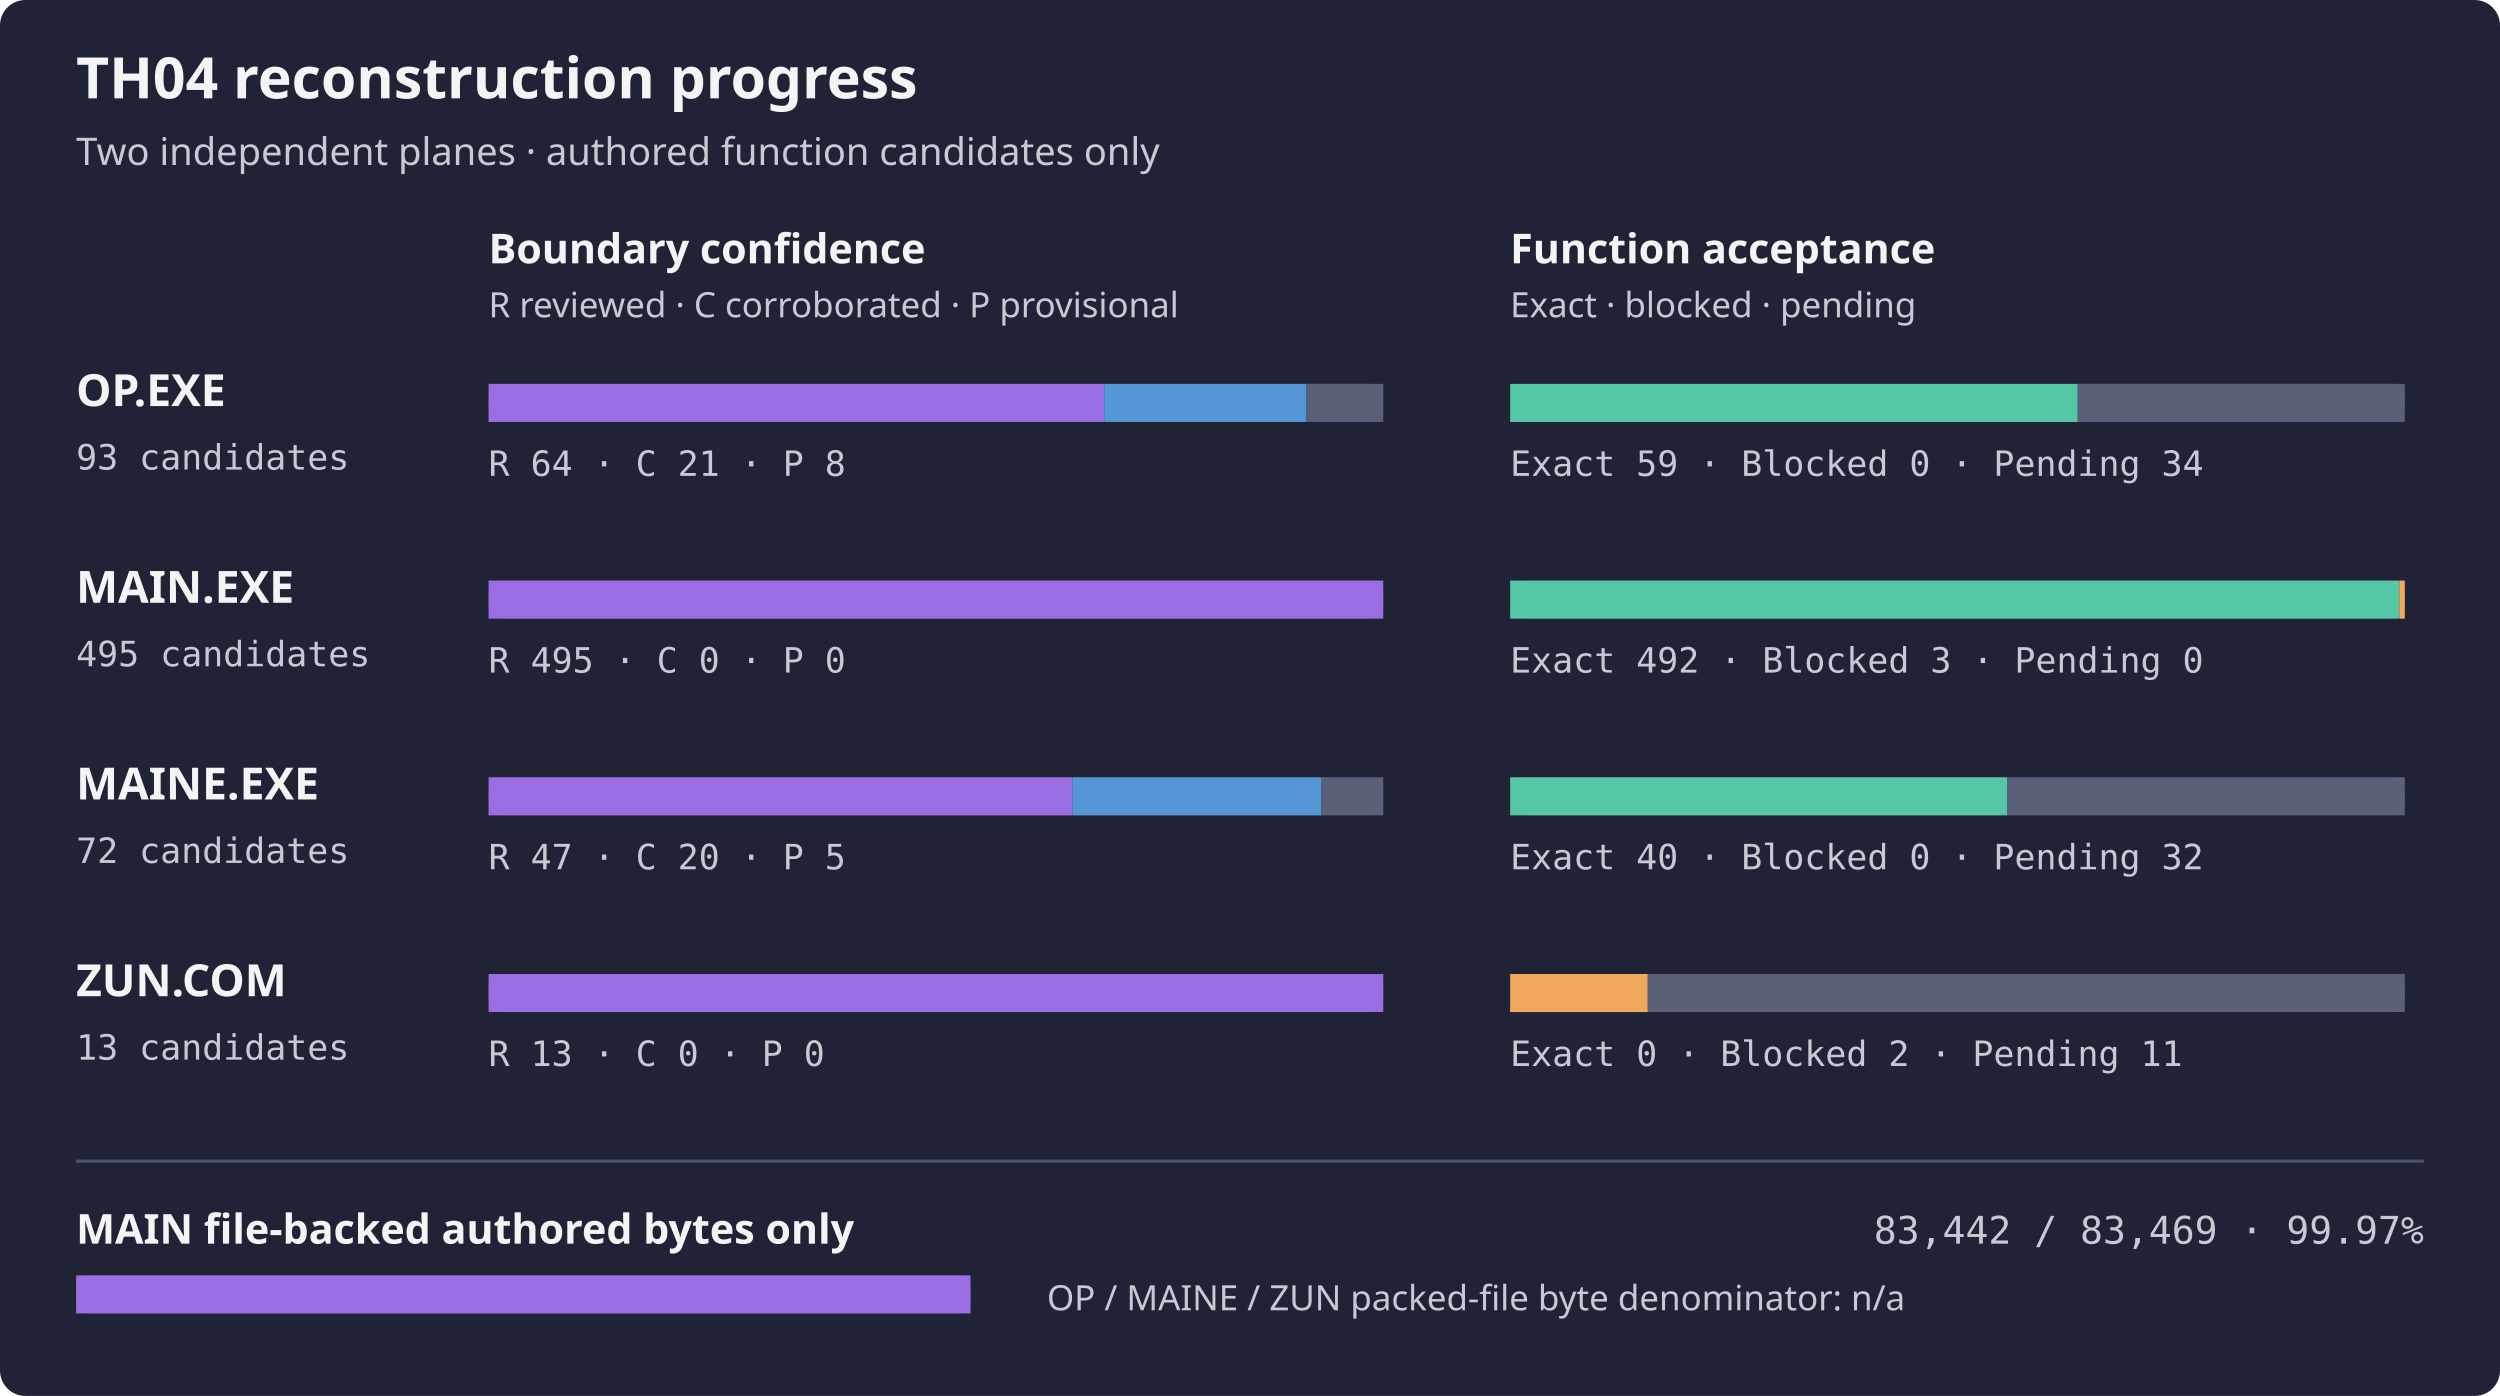
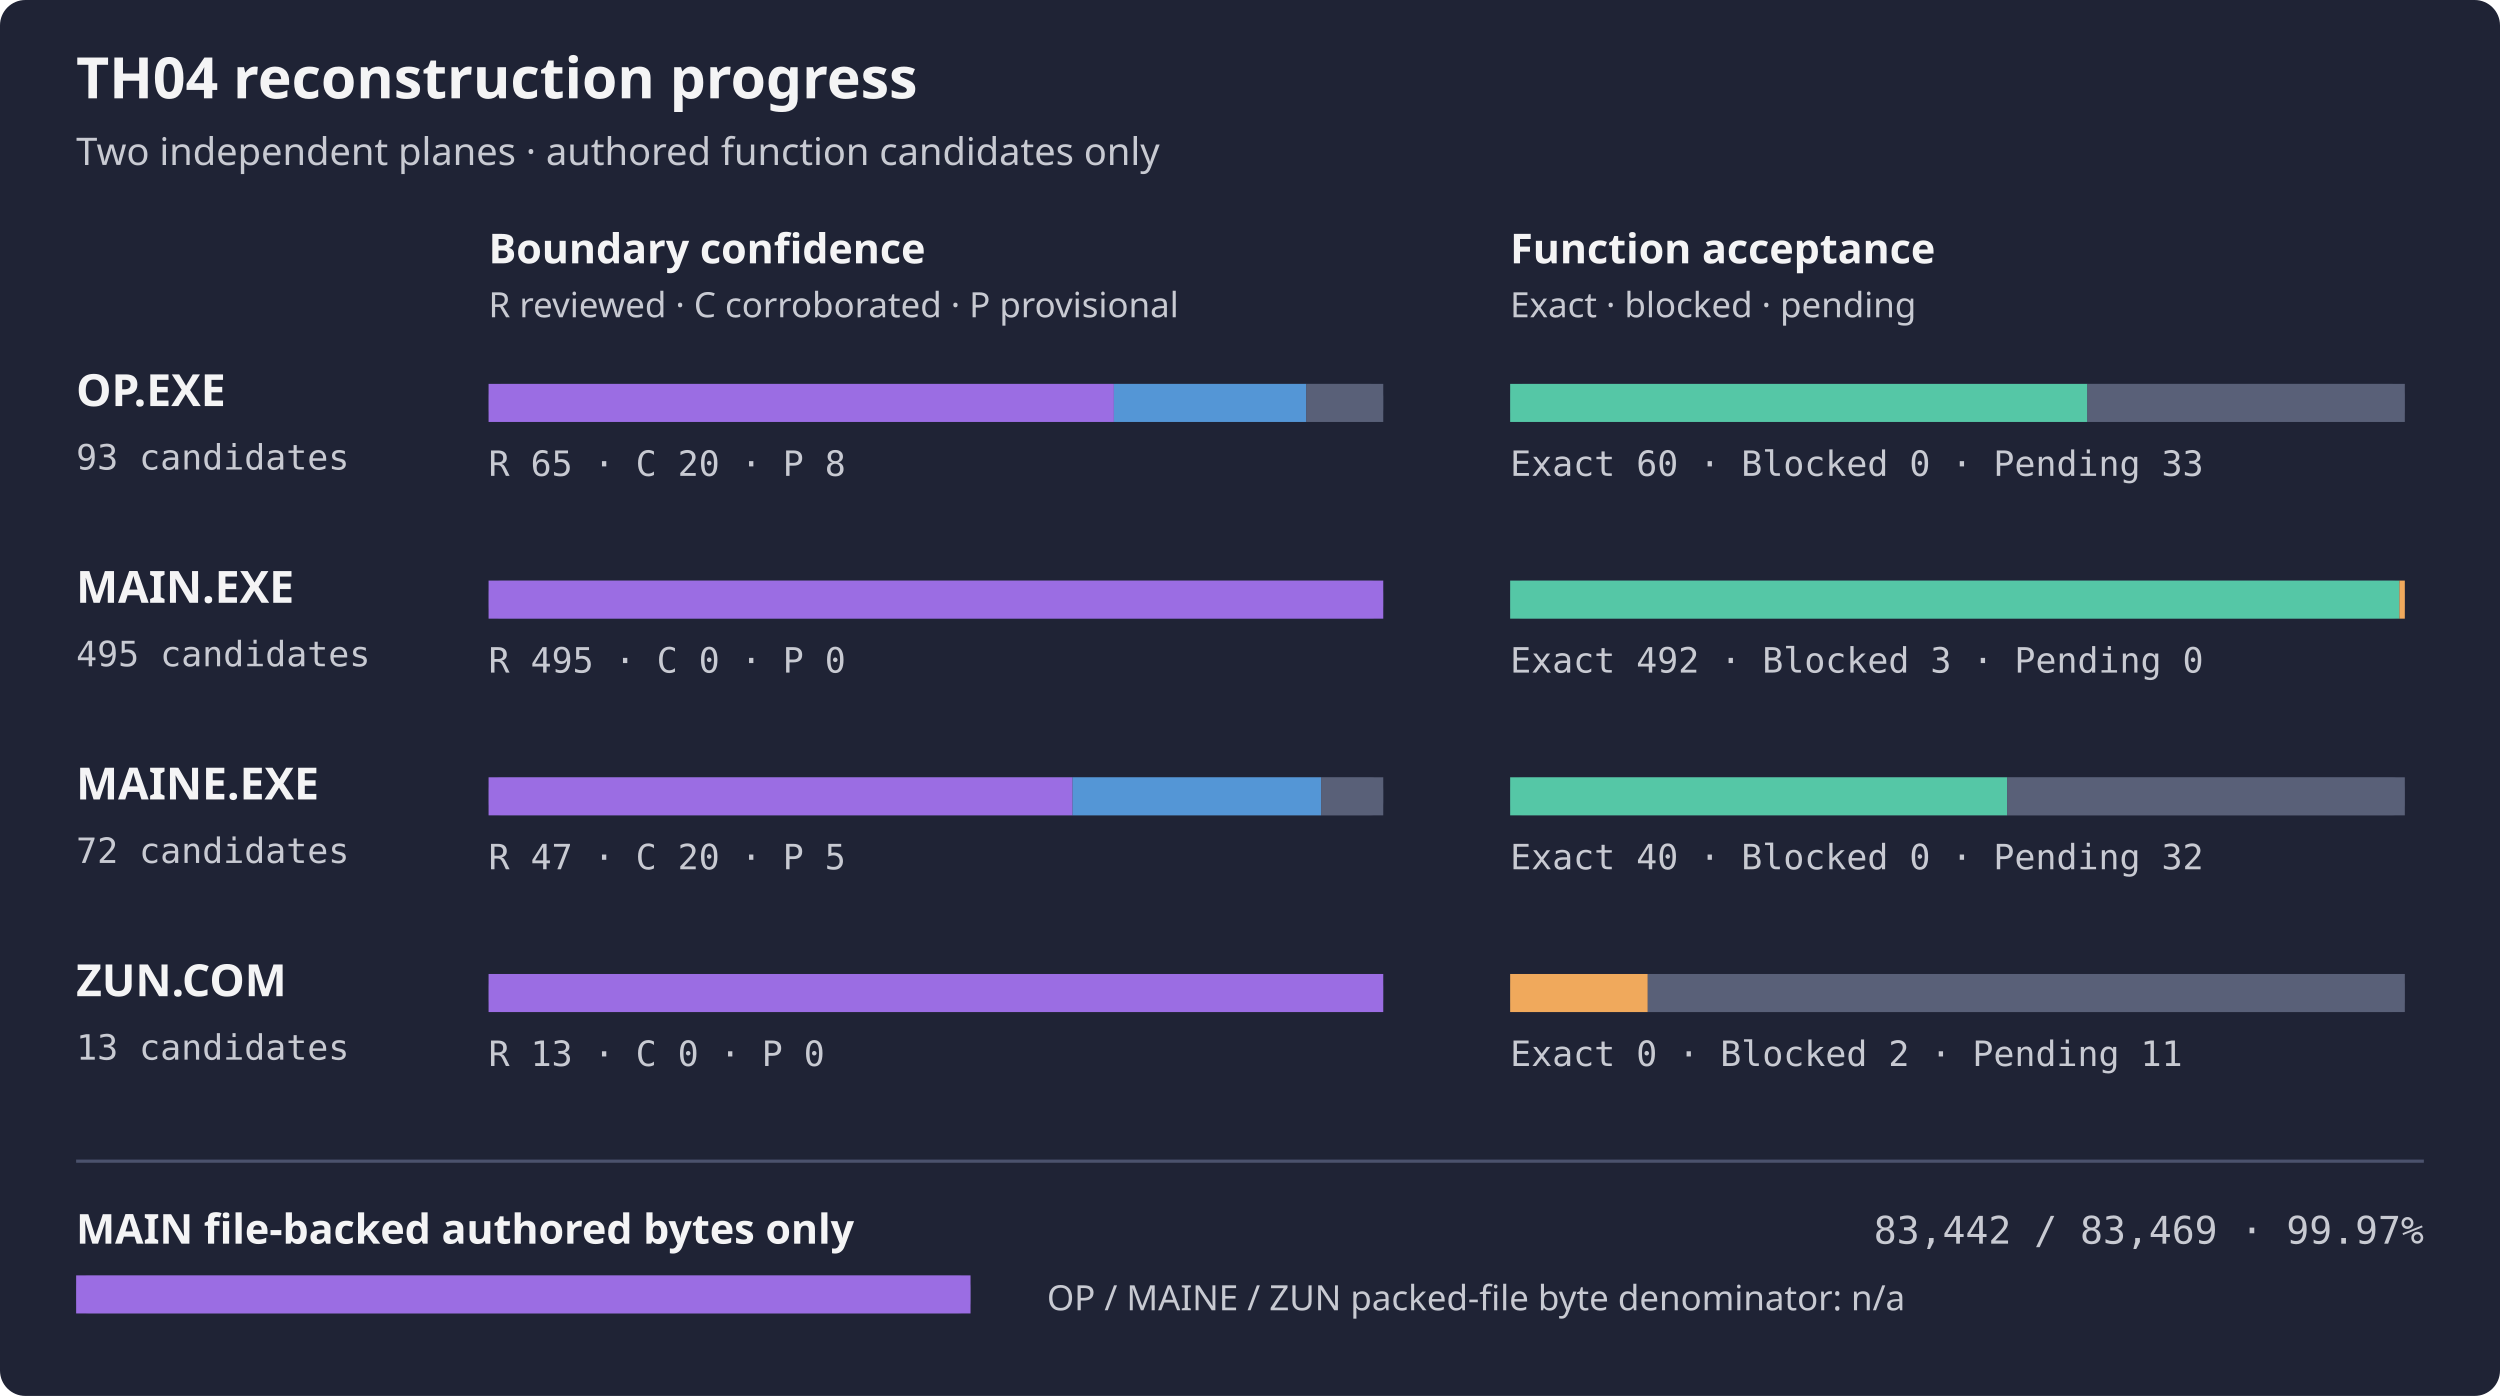
<svg xmlns="http://www.w3.org/2000/svg" width="788" height="440" role="img" aria-label="TH04 per-artifact reconstruction progress">
  <rect width="788" height="440" rx="8" fill="#1f2335" />
  <text x="24" y="31" fill="#f4f4f5" font-family="sans-serif" font-size="18" font-weight="600">TH04 reconstruction progress</text>
  <text x="24" y="52" fill="#c8cad2" font-family="sans-serif" font-size="12">Two independent planes · authored function candidates only</text>
  <text x="154" y="83" fill="#f4f4f5" font-family="sans-serif" font-size="13" font-weight="600">Boundary confidence</text>
  <text x="476" y="83" fill="#f4f4f5" font-family="sans-serif" font-size="13" font-weight="600">Function acceptance</text>
  <text x="154" y="100" fill="#c8cad2" font-family="sans-serif" font-size="11">R reviewed · C corroborated · P provisional</text>
  <text x="476" y="100" fill="#c8cad2" font-family="sans-serif" font-size="11">Exact · blocked · pending</text>
  <text x="24" y="128" fill="#f4f4f5" font-family="sans-serif" font-size="14" font-weight="600">OP.EXE</text>
  <text x="24" y="148" fill="#c8cad2" font-family="monospace" font-size="11">93 candidates</text>
  <rect x="154" y="121" width="282" height="12" rx="4" fill="#353b52" />
-   <rect x="154.00" y="121" width="194.06" height="12" fill="#9b6de3" />
-   <rect x="348.06" y="121" width="63.68" height="12" fill="#5496d6" />
+   <rect x="154.00" y="121" width="197.10" height="12" fill="#9b6de3" />
+   <rect x="351.10" y="121" width="60.65" height="12" fill="#5496d6" />
  <rect x="411.74" y="121" width="24.26" height="12" fill="#596078" />
  <rect x="476" y="121" width="282" height="12" rx="4" fill="#353b52" />
-   <rect x="476.00" y="121" width="178.90" height="12" fill="#55c7a6" />
-   <rect x="654.90" y="121" width="103.10" height="12" fill="#596078" />
-   <text x="154" y="150" fill="#c8cad2" font-family="monospace" font-size="11">R 64 · C 21 · P 8</text>
-   <text x="476" y="150" fill="#c8cad2" font-family="monospace" font-size="11">Exact 59 · Blocked 0 · Pending 34</text>
+   <rect x="476.00" y="121" width="181.94" height="12" fill="#55c7a6" />
+   <rect x="657.94" y="121" width="100.06" height="12" fill="#596078" />
+   <text x="154" y="150" fill="#c8cad2" font-family="monospace" font-size="11">R 65 · C 20 · P 8</text>
+   <text x="476" y="150" fill="#c8cad2" font-family="monospace" font-size="11">Exact 60 · Blocked 0 · Pending 33</text>
  <text x="24" y="190" fill="#f4f4f5" font-family="sans-serif" font-size="14" font-weight="600">MAIN.EXE</text>
  <text x="24" y="210" fill="#c8cad2" font-family="monospace" font-size="11">495 candidates</text>
  <rect x="154" y="183" width="282" height="12" rx="4" fill="#353b52" />
  <rect x="154.00" y="183" width="282.00" height="12" fill="#9b6de3" />
  <rect x="476" y="183" width="282" height="12" rx="4" fill="#353b52" />
  <rect x="476.00" y="183" width="280.29" height="12" fill="#55c7a6" />
  <rect x="756.29" y="183" width="1.71" height="12" fill="#f0a95c" />
  <text x="154" y="212" fill="#c8cad2" font-family="monospace" font-size="11">R 495 · C 0 · P 0</text>
  <text x="476" y="212" fill="#c8cad2" font-family="monospace" font-size="11">Exact 492 · Blocked 3 · Pending 0</text>
  <text x="24" y="252" fill="#f4f4f5" font-family="sans-serif" font-size="14" font-weight="600">MAINE.EXE</text>
  <text x="24" y="272" fill="#c8cad2" font-family="monospace" font-size="11">72 candidates</text>
  <rect x="154" y="245" width="282" height="12" rx="4" fill="#353b52" />
  <rect x="154.00" y="245" width="184.08" height="12" fill="#9b6de3" />
  <rect x="338.08" y="245" width="78.33" height="12" fill="#5496d6" />
  <rect x="416.42" y="245" width="19.58" height="12" fill="#596078" />
  <rect x="476" y="245" width="282" height="12" rx="4" fill="#353b52" />
  <rect x="476.00" y="245" width="156.67" height="12" fill="#55c7a6" />
  <rect x="632.67" y="245" width="125.33" height="12" fill="#596078" />
  <text x="154" y="274" fill="#c8cad2" font-family="monospace" font-size="11">R 47 · C 20 · P 5</text>
  <text x="476" y="274" fill="#c8cad2" font-family="monospace" font-size="11">Exact 40 · Blocked 0 · Pending 32</text>
  <text x="24" y="314" fill="#f4f4f5" font-family="sans-serif" font-size="14" font-weight="600">ZUN.COM</text>
  <text x="24" y="334" fill="#c8cad2" font-family="monospace" font-size="11">13 candidates</text>
  <rect x="154" y="307" width="282" height="12" rx="4" fill="#353b52" />
  <rect x="154.00" y="307" width="282.00" height="12" fill="#9b6de3" />
  <rect x="476" y="307" width="282" height="12" rx="4" fill="#353b52" />
  <rect x="476.00" y="307" width="43.38" height="12" fill="#f0a95c" />
  <rect x="519.38" y="307" width="238.62" height="12" fill="#596078" />
  <text x="154" y="336" fill="#c8cad2" font-family="monospace" font-size="11">R 13 · C 0 · P 0</text>
  <text x="476" y="336" fill="#c8cad2" font-family="monospace" font-size="11">Exact 0 · Blocked 2 · Pending 11</text>
  <path d="M24 366 H764" stroke="#4b526d" />
  <text x="24" y="392" fill="#f4f4f5" font-family="sans-serif" font-size="13" font-weight="600">MAIN file-backed authored bytes only</text>
  <text x="764" y="392" fill="#c8cad2" text-anchor="end" font-family="monospace" font-size="12">83,442 / 83,469 · 99.97%</text>
  <rect x="24" y="402" width="282" height="12" rx="4" fill="#353b52" />
  <rect x="24" y="402" width="281.91" height="12" fill="#9b6de3" />
  <text x="330" y="413" fill="#c8cad2" font-family="sans-serif" font-size="11">OP / MAINE / ZUN packed-file byte denominator: n/a</text>
</svg>
